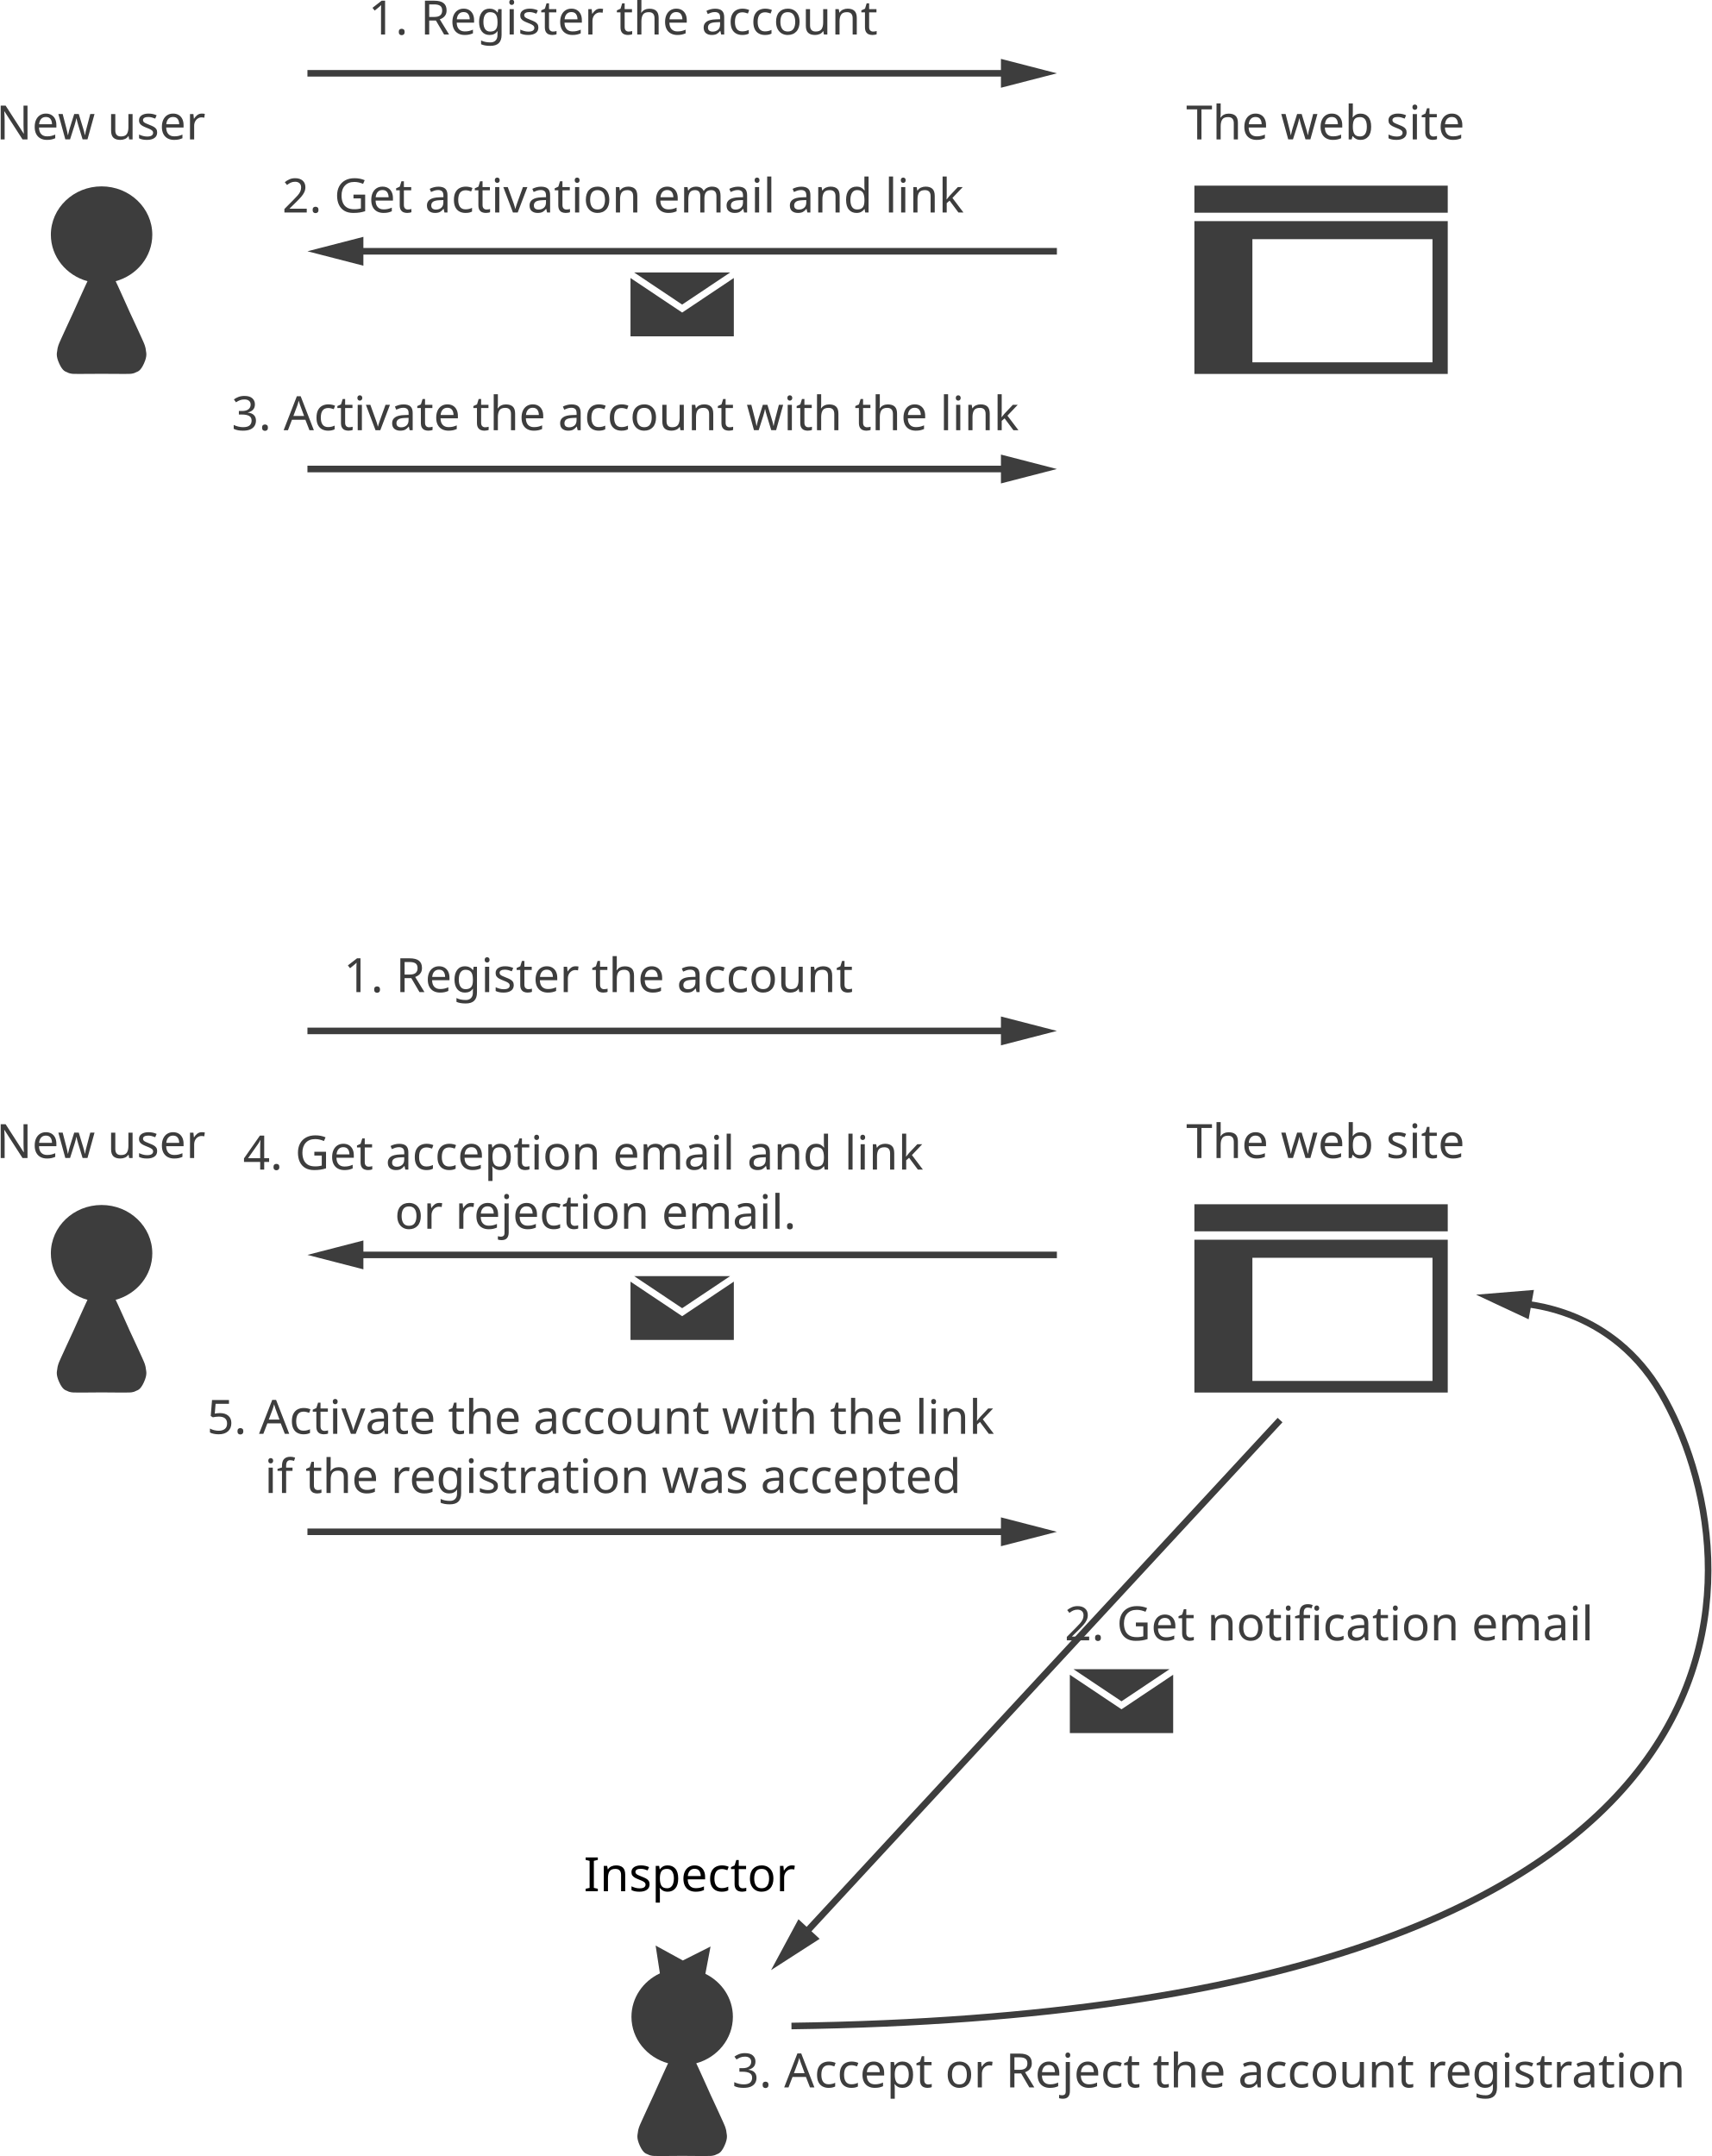
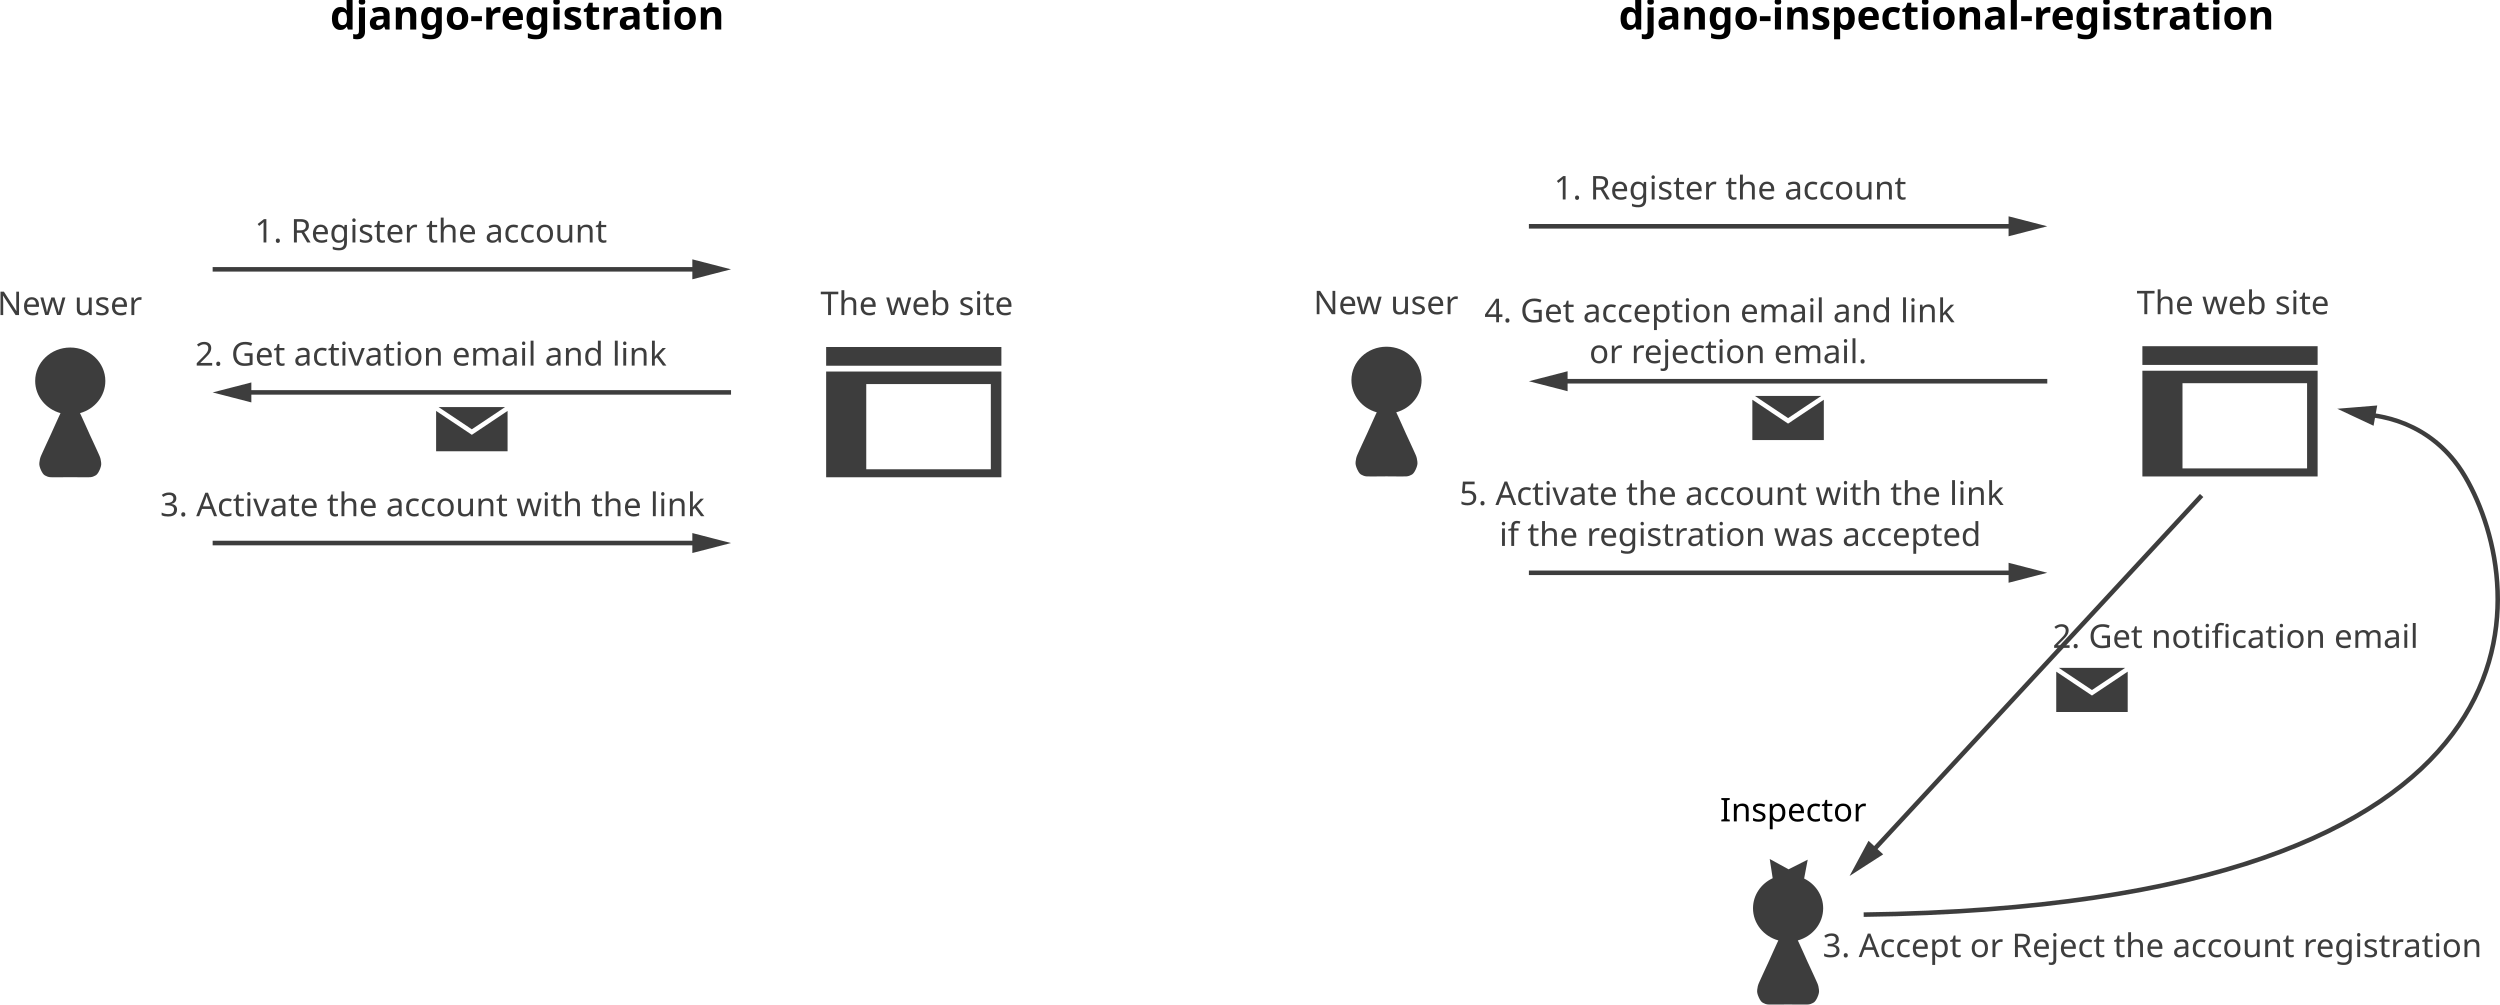
- <svg xmlns="http://www.w3.org/2000/svg" width="583.789" height="735.499" id="svg2" version="1.1">
+ <svg xmlns="http://www.w3.org/2000/svg" width="1232.913" height="495.413" id="svg2" version="1.1">
  <defs id="defs4" />
-   <g id="layer1" transform="translate(-32.72657,-97.38232)">
-     <g id="g3847" transform="matrix(0.1121273,0,0,0.1121273,215.3456,311.4699)" style="fill:#3d3d3d;fill-opacity:1">
+   <g id="layer1" transform="translate(616.3975,-334.6402)">
+     <g id="g3847" transform="matrix(0.1121273,0,0,0.1121273,-433.7785,656.538)" style="fill:#3d3d3d;fill-opacity:1">
      <path id="path2985" d="m -1319.636,-1342.305 c -85.21,0 -154.312,65.891 -154.312,147.156 0,67.08 47.082,123.661 111.438,141.375 -0.38,0.781 -0.736,1.532 -1.125,2.344 -1.518,3.166 -3.307,6.978 -5.406,11.531 -4.198,9.107 -9.554,20.934 -14.906,32.781 -5.352,11.847 -10.672,23.678 -14.688,32.625 -2.008,4.474 -3.684,8.247 -4.875,10.906 -1.191,2.659 -3.509,7.66 -1.781,3.875 1.722,-3.774 -0.557,1.272 -1.781,3.906 -1.224,2.634 -2.942,6.346 -5,10.781 -4.117,8.871 -9.567,20.622 -15,32.406 -5.433,11.785 -10.834,23.567 -14.969,32.719 -2.067,4.576 -3.81,8.442 -5.219,11.688 -0.704,1.623 -1.287,2.969 -2.062,4.906 -0.388,0.969 -0.783,1.897 -1.625,4.375 -0.421,1.239 -0.971,2.623 -1.938,6.625 -0.483,2.001 -1.134,4.486 -1.719,10.156 -0.585,5.67 -4.786,15.088 6.156,39.062 10.943,23.976 19.483,24.056 23.656,26.25 4.173,2.194 6.201,2.716 7.812,3.188 3.223,0.943 4.441,1.029 5.5,1.188 2.118,0.317 2.956,0.378 3.812,0.438 1.714,0.119 2.912,0.147 4.375,0.188 2.926,0.08 6.427,0.102 10.594,0.125 8.333,0.046 19.121,0.028 29.906,-0.031 10.785,-0.06 21.555,-0.145 29.688,-0.219 4.066,-0.037 7.49,-0.07 9.906,-0.094 0.951,-0.01 2.128,-0.024 3.125,-0.031 1.018,0.01 2.761,0.019 3.969,0.031 2.416,0.024 5.839,0.057 9.906,0.094 8.134,0.074 18.9,0.159 29.688,0.219 10.787,0.06 21.54,0.077 29.875,0.031 4.167,-0.023 7.668,-0.045 10.594,-0.125 1.463,-0.04 2.724,-0.068 4.438,-0.188 0.857,-0.06 1.664,-0.121 3.781,-0.438 1.059,-0.158 2.278,-0.245 5.5,-1.188 1.611,-0.471 3.639,-0.994 7.812,-3.188 4.173,-2.194 12.711,-2.269 23.656,-26.25 a 49.002,61.992 0 0 0 0,-0.031 c 10.943,-23.981 6.742,-33.361 6.156,-39.031 -0.586,-5.671 -1.235,-8.155 -1.719,-10.156 -0.967,-4.002 -1.516,-5.386 -1.938,-6.625 -0.843,-2.478 -1.237,-3.406 -1.625,-4.375 -0.775,-1.937 -1.358,-3.284 -2.062,-4.906 -1.409,-3.245 -3.15,-7.112 -5.219,-11.688 -4.137,-9.151 -9.533,-20.965 -14.969,-32.75 -5.436,-11.785 -10.881,-23.535 -15,-32.406 -2.059,-4.436 -3.806,-8.116 -5.031,-10.75 -1.225,-2.634 -3.541,-7.763 -1.781,-3.906 1.728,3.785 -0.559,-1.216 -1.75,-3.875 -1.191,-2.659 -2.867,-6.432 -4.875,-10.906 -4.015,-8.948 -9.336,-20.778 -14.688,-32.625 -5.352,-11.847 -10.708,-23.674 -14.906,-32.781 -2.099,-4.554 -3.92,-8.365 -5.438,-11.531 -0.389,-0.812 -0.745,-1.562 -1.125,-2.344 64.37,-17.705 111.469,-74.285 111.469,-141.375 0,-81.265 -69.072,-147.156 -154.281,-147.156 z" style="fill:#3d3d3d;fill-opacity:1;stroke:none" />
      <path id="rect2994" d="m 300.562,-1080.303 145.625,97.375 c 0.224,0.15 0.557,0.15 0.781,0 l 145.625,-97.375 -292.031,0 z m 303.219,16.781 -156.719,104.812 c -0.244,0.163 -0.662,0.194 -0.906,0.031 l -156.719,-104.812 0,177.062 c 0,0.231 0.176,0.406 0.406,0.406 l 313.531,0 c 0.231,0 0.406,-0.176 0.406,-0.406 l 0,-177.094 z" style="fill:#3d3d3d;fill-opacity:1;stroke:none" />
      <path id="rect3787" d="m 2005.22,-1344.543 c -0.188,0 -0.33,0.121 -0.33,0.279 l 0,82.119 770.776,0 0,-82.119 c 0,-0.158 -0.143,-0.279 -0.33,-0.279 l -770.115,0 z m -0.33,107.89 0,464.689 c 0,0.158 0.143,0.279 0.33,0.279 l 770.115,0 c 0.187,0 0.33,-0.121 0.33,-0.279 l 0,-464.689 -770.776,0 z m 176.734,54.932 547.318,0 c 0.169,0 0.305,0.115 0.305,0.258 l 0,374.202 c 0,0.143 -0.136,0.257 -0.305,0.257 l -547.318,0 c -0.169,0 -0.305,-0.115 -0.305,-0.257 l 0,-374.202 c 0,-0.143 0.136,-0.258 0.305,-0.258 z" style="fill:#3d3d3d;fill-opacity:1;stroke:none" />
      <g transform="translate(18.92643,0)" id="g3799" style="fill:#3d3d3d;fill-opacity:1">
        <path style="font-size:medium;font-style:normal;font-variant:normal;font-weight:normal;font-stretch:normal;text-indent:0;text-align:start;text-decoration:none;line-height:normal;letter-spacing:normal;word-spacing:normal;text-transform:none;direction:ltr;block-progression:tb;writing-mode:lr-tb;text-anchor:start;baseline-shift:baseline;color:#000000;fill:#3d3d3d;fill-opacity:1;stroke:none;stroke-width:20;marker:none;visibility:visible;display:inline;overflow:visible;enable-background:accumulate;font-family:Sans;-inkscape-font-specification:Sans" d="m 1397.461,-1730.212 0,33.938 -2109.777,0 0,20 2109.777,0 0,33.906 85.11,-21.969 85.11,-21.938 -85.11,-21.969 -85.11,-21.969 z" id="path3777" />
        <text xml:space="preserve" style="font-size:144px;font-style:normal;font-variant:normal;font-weight:normal;font-stretch:normal;text-align:center;line-height:125%;letter-spacing:0px;word-spacing:0px;text-anchor:middle;fill:#3d3d3d;fill-opacity:1;stroke:none;font-family:Sawasdee;-inkscape-font-specification:Sawasdee" x="416.152" y="-1804.349" id="text3795">
          <tspan id="tspan3797" x="416.152" y="-1804.349">1. Register the account</tspan>
        </text>
      </g>
      <g transform="translate(18.92643,541.4418)" id="g3804" style="fill:#3d3d3d;fill-opacity:1">
        <path id="path3806" d="m -542.096,-1730.212 0,33.938 2109.777,0 0,20 -2109.777,0 0,33.906 -85.11,-21.969 -85.11,-21.938 85.11,-21.969 85.11,-21.969 z" style="font-size:medium;font-style:normal;font-variant:normal;font-weight:normal;font-stretch:normal;text-indent:0;text-align:start;text-decoration:none;line-height:normal;letter-spacing:normal;word-spacing:normal;text-transform:none;direction:ltr;block-progression:tb;writing-mode:lr-tb;text-anchor:start;baseline-shift:baseline;color:#000000;fill:#3d3d3d;fill-opacity:1;stroke:none;stroke-width:20;marker:none;visibility:visible;display:inline;overflow:visible;enable-background:accumulate;font-family:Sans;-inkscape-font-specification:Sans" />
        <text id="text3808" y="-1804.349" x="416.152" style="font-size:144px;font-style:normal;font-variant:normal;font-weight:normal;font-stretch:normal;text-align:center;line-height:125%;letter-spacing:0px;word-spacing:0px;text-anchor:middle;fill:#3d3d3d;fill-opacity:1;stroke:none;font-family:Sawasdee;-inkscape-font-specification:Sawasdee" xml:space="preserve">
          <tspan y="-1804.349" x="416.152" id="tspan3810">2. Get activation email and link</tspan>
        </text>
      </g>
      <g id="g3799-5" transform="translate(22.50129,1203.884)" style="fill:#3d3d3d;fill-opacity:1">
        <path style="font-size:medium;font-style:normal;font-variant:normal;font-weight:normal;font-stretch:normal;text-indent:0;text-align:start;text-decoration:none;line-height:normal;letter-spacing:normal;word-spacing:normal;text-transform:none;direction:ltr;block-progression:tb;writing-mode:lr-tb;text-anchor:start;baseline-shift:baseline;color:#000000;fill:#3d3d3d;fill-opacity:1;stroke:none;stroke-width:20;marker:none;visibility:visible;display:inline;overflow:visible;enable-background:accumulate;font-family:Sans;-inkscape-font-specification:Sans" d="m 1393.886,-1730.212 0,33.938 -2109.777,0 0,20 2109.777,0 0,33.906 85.11,-21.969 85.11,-21.938 -85.11,-21.969 -85.11,-21.969 z" id="path3777-8" />
        <text xml:space="preserve" style="font-size:144px;font-style:normal;font-variant:normal;font-weight:normal;font-stretch:normal;text-align:center;line-height:125%;letter-spacing:0px;word-spacing:0px;text-anchor:middle;fill:#3d3d3d;fill-opacity:1;stroke:none;font-family:Sawasdee;-inkscape-font-specification:Sawasdee" x="419.327" y="-1804.349" id="text3795-5">
          <tspan id="tspan3797-7" x="419.327" y="-1804.349">3. Activate the account with the link</tspan>
        </text>
      </g>
      <text id="text3839" y="-1485.141" x="-1640.488" style="font-size:144px;font-style:normal;font-variant:normal;font-weight:normal;font-stretch:normal;line-height:125%;letter-spacing:0px;word-spacing:0px;fill:#3d3d3d;fill-opacity:1;stroke:none;font-family:Sawasdee;-inkscape-font-specification:Sawasdee" xml:space="preserve">
        <tspan y="-1485.141" x="-1640.488" id="tspan3841">New user</tspan>
      </text>
      <text id="text3843" y="-1485.141" x="1979.899" style="font-size:144px;font-style:normal;font-variant:normal;font-weight:normal;font-stretch:normal;line-height:125%;letter-spacing:0px;word-spacing:0px;fill:#3d3d3d;fill-opacity:1;stroke:none;font-family:Sawasdee;-inkscape-font-specification:Sawasdee" xml:space="preserve">
        <tspan y="-1485.141" x="1979.899" id="tspan3845">The web site</tspan>
      </text>
    </g>
-     <g id="g4085" transform="matrix(0.1121273,0,0,0.1121273,1119.832,353.7746)">
+     <g id="g4085" transform="matrix(0.1121273,0,0,0.1121273,1119.832,350.9462)">
      <g transform="translate(-8044.097,3925.674)" id="g3892" style="fill:#3d3d3d;fill-opacity:1">
        <g transform="translate(0,-185.6155)" id="g4069">
          <path id="path3872" d="m -7766.036,1781.487 145.625,97.375 c 0.224,0.15 0.557,0.15 0.781,0 l 145.625,-97.375 -292.031,0 z m 303.219,16.781 -156.719,104.813 c -0.244,0.163 -0.662,0.194 -0.906,0.03 l -156.719,-104.813 0,177.063 c 0,0.23 0.176,0.406 0.406,0.406 l 313.531,0 c 0.231,0 0.406,-0.176 0.406,-0.406 l 0,-177.094 z" style="fill:#3d3d3d;fill-opacity:1;stroke:none" transform="translate(8044.097,-3925.674)" />
          <g style="fill:#3d3d3d;fill-opacity:1" transform="translate(-3.5749,-1203.884)" id="g3876">
            <path style="font-size:medium;font-style:normal;font-variant:normal;font-weight:normal;font-stretch:normal;text-indent:0;text-align:start;text-decoration:none;line-height:normal;letter-spacing:normal;word-spacing:normal;text-transform:none;direction:ltr;block-progression:tb;writing-mode:lr-tb;text-anchor:start;baseline-shift:baseline;color:#000000;fill:#3d3d3d;fill-opacity:1;stroke:none;stroke-width:20;marker:none;visibility:visible;display:inline;overflow:visible;enable-background:accumulate;font-family:Sans;-inkscape-font-specification:Sans" d="m 1397.461,-1730.212 0,33.938 -2109.777,0 0,20 2109.777,0 0,33.906 85.11,-21.969 85.11,-21.938 -85.11,-21.969 -85.11,-21.969 z" id="path3878" />
            <text xml:space="preserve" style="font-size:144px;font-style:normal;font-variant:normal;font-weight:normal;font-stretch:normal;text-align:center;line-height:125%;letter-spacing:0px;word-spacing:0px;text-anchor:middle;fill:#3d3d3d;fill-opacity:1;stroke:none;font-family:Sawasdee;-inkscape-font-specification:Sawasdee" x="416.152" y="-1804.349" id="text3880">
              <tspan id="tspan3882" x="416.152" y="-1804.349">1. Register the account</tspan>
            </text>
          </g>
          <g style="fill:#3d3d3d;fill-opacity:1" transform="translate(-3.5749,-522.442)" id="g3884">
            <path id="path3886" d="m -542.096,-1730.212 0,33.938 2109.777,0 0,20 -2109.777,0 0,33.906 -85.11,-21.969 -85.11,-21.938 85.11,-21.969 85.11,-21.969 z" style="font-size:medium;font-style:normal;font-variant:normal;font-weight:normal;font-stretch:normal;text-indent:0;text-align:start;text-decoration:none;line-height:normal;letter-spacing:normal;word-spacing:normal;text-transform:none;direction:ltr;block-progression:tb;writing-mode:lr-tb;text-anchor:start;baseline-shift:baseline;color:#000000;fill:#3d3d3d;fill-opacity:1;stroke:none;stroke-width:20;marker:none;visibility:visible;display:inline;overflow:visible;enable-background:accumulate;font-family:Sans;-inkscape-font-specification:Sans" />
            <text id="text3888" y="-1945.771" x="407.313" style="font-size:144px;font-style:normal;font-variant:normal;font-weight:normal;font-stretch:normal;text-align:center;line-height:125%;letter-spacing:0px;word-spacing:0px;text-anchor:middle;fill:#3d3d3d;fill-opacity:1;stroke:none;font-family:Sawasdee;-inkscape-font-specification:Sawasdee" xml:space="preserve">
              <tspan y="-1945.771" x="407.313" id="tspan3890">4. Get acception email and link</tspan>
              <tspan y="-1765.771" x="407.313" id="tspan4055">or rejection email.</tspan>
            </text>
          </g>
          <path style="font-size:medium;font-style:normal;font-variant:normal;font-weight:normal;font-stretch:normal;text-indent:0;text-align:start;text-decoration:none;line-height:normal;letter-spacing:normal;word-spacing:normal;text-transform:none;direction:ltr;block-progression:tb;writing-mode:lr-tb;text-anchor:start;baseline-shift:baseline;color:#000000;fill:#3d3d3d;fill-opacity:1;stroke:none;stroke-width:20;marker:none;visibility:visible;display:inline;overflow:visible;enable-background:accumulate;font-family:Sans;-inkscape-font-specification:Sans" d="m 1393.886,-1410.212 0,33.938 -2109.777,0 0,20 2109.777,0 0,33.906 85.11,-21.969 85.11,-21.938 -85.11,-21.969 -85.11,-21.969 z" id="path3894" />
          <text xml:space="preserve" style="font-size:144px;font-style:normal;font-variant:normal;font-weight:normal;font-stretch:normal;text-align:center;line-height:125%;letter-spacing:0px;word-spacing:0px;text-anchor:middle;fill:#3d3d3d;fill-opacity:1;stroke:none;font-family:Sawasdee;-inkscape-font-specification:Sawasdee" x="419.327" y="-1664.349" id="text3896">
            <tspan id="tspan3898" x="419.327" y="-1664.349">5. Activate the account with the link</tspan>
            <tspan x="419.327" y="-1484.349" id="tspan4057">if the registration was accepted</tspan>
          </text>
        </g>
      </g>
      <g id="g3982">
        <path id="path3870" d="m -9386.235,1379.485 c -85.21,0 -154.312,65.891 -154.312,147.156 0,67.08 47.082,123.661 111.438,141.375 -0.38,0.781 -0.736,1.532 -1.125,2.344 -1.518,3.166 -3.307,6.977 -5.406,11.531 -4.198,9.107 -9.554,20.934 -14.906,32.781 -5.352,11.847 -10.672,23.678 -14.688,32.625 -2.008,4.474 -3.684,8.248 -4.875,10.907 -1.191,2.659 -3.509,7.66 -1.781,3.875 1.722,-3.774 -0.557,1.271 -1.781,3.906 -1.224,2.634 -2.942,6.345 -5,10.781 -4.117,8.871 -9.567,20.622 -15,32.406 -5.433,11.785 -10.834,23.568 -14.969,32.719 -2.067,4.576 -3.81,8.442 -5.219,11.688 -0.704,1.622 -1.287,2.969 -2.062,4.906 -0.388,0.968 -0.783,1.896 -1.625,4.375 -0.421,1.239 -0.971,2.622 -1.938,6.625 -0.483,2.001 -1.134,4.486 -1.719,10.156 -0.585,5.67 -4.786,15.088 6.156,39.063 10.943,23.976 19.483,24.055 23.656,26.25 4.173,2.194 6.201,2.716 7.812,3.187 3.223,0.943 4.441,1.029 5.5,1.188 2.118,0.316 2.956,0.377 3.812,0.437 1.714,0.119 2.912,0.148 4.375,0.188 2.926,0.08 6.427,0.102 10.594,0.125 8.333,0.05 19.121,0.03 29.906,-0.03 10.785,-0.06 21.555,-0.145 29.688,-0.219 4.066,-0.04 7.49,-0.07 9.906,-0.09 0.951,-0.01 2.128,-0.02 3.125,-0.03 1.018,0.01 2.761,0.02 3.969,0.03 2.416,0.02 5.839,0.06 9.906,0.09 8.134,0.07 18.9,0.159 29.688,0.219 10.787,0.06 21.54,0.08 29.875,0.03 4.167,-0.02 7.668,-0.05 10.594,-0.125 1.463,-0.04 2.724,-0.07 4.438,-0.188 0.857,-0.06 1.664,-0.121 3.781,-0.437 1.059,-0.159 2.278,-0.246 5.5,-1.188 1.611,-0.471 3.639,-0.994 7.812,-3.187 4.173,-2.194 12.711,-2.269 23.656,-26.25 a 49.002,61.992 0 0 0 0,-0.03 c 10.943,-23.982 6.742,-33.361 6.156,-39.032 -0.586,-5.67 -1.235,-8.155 -1.719,-10.156 -0.967,-4.002 -1.516,-5.386 -1.938,-6.625 -0.843,-2.478 -1.237,-3.406 -1.625,-4.375 -0.775,-1.937 -1.358,-3.284 -2.062,-4.906 -1.409,-3.245 -3.15,-7.112 -5.219,-11.688 -4.137,-9.151 -9.533,-20.965 -14.969,-32.75 -5.436,-11.784 -10.881,-23.535 -15,-32.406 -2.059,-4.436 -3.806,-8.116 -5.031,-10.75 -1.225,-2.634 -3.541,-7.763 -1.781,-3.906 1.728,3.785 -0.559,-1.216 -1.75,-3.875 -1.191,-2.659 -2.867,-6.433 -4.875,-10.906 -4.015,-8.948 -9.336,-20.778 -14.688,-32.626 -5.352,-11.847 -10.708,-23.673 -14.906,-32.781 -2.099,-4.554 -3.92,-8.365 -5.438,-11.531 -0.389,-0.812 -0.745,-1.562 -1.125,-2.344 64.37,-17.705 111.469,-74.285 111.469,-141.375 0,-81.265 -69.072,-147.156 -154.281,-147.156 z" style="fill:#3d3d3d;fill-opacity:1;stroke:none" />
        <text id="text3900" y="1236.648" x="-9707.086" style="font-size:144px;font-style:normal;font-variant:normal;font-weight:normal;font-stretch:normal;line-height:125%;letter-spacing:0px;word-spacing:0px;fill:#3d3d3d;fill-opacity:1;stroke:none;font-family:Sawasdee;-inkscape-font-specification:Sawasdee" xml:space="preserve">
          <tspan y="1236.648" x="-9707.086" id="tspan3902">New user</tspan>
        </text>
      </g>
      <g id="g3987">
        <path id="path3874" d="m -6061.378,1377.247 c -0.188,0 -0.33,0.121 -0.33,0.279 l 0,82.119 770.776,0 0,-82.119 c 0,-0.158 -0.143,-0.279 -0.33,-0.279 l -770.115,0 z m -0.33,107.889 0,464.69 c 0,0.158 0.143,0.279 0.33,0.279 l 770.115,0 c 0.187,0 0.33,-0.121 0.33,-0.279 l 0,-464.69 -770.776,0 z m 176.734,54.932 547.318,0 c 0.169,0 0.305,0.115 0.305,0.258 l 0,374.202 c 0,0.143 -0.136,0.257 -0.305,0.257 l -547.318,0 c -0.169,0 -0.305,-0.114 -0.305,-0.257 l 0,-374.202 c 0,-0.143 0.136,-0.258 0.305,-0.258 z" style="fill:#3d3d3d;fill-opacity:1;stroke:none" />
        <text id="text3904" y="1236.648" x="-6086.7" style="font-size:144px;font-style:normal;font-variant:normal;font-weight:normal;font-stretch:normal;line-height:125%;letter-spacing:0px;word-spacing:0px;fill:#3d3d3d;fill-opacity:1;stroke:none;font-family:Sawasdee;-inkscape-font-specification:Sawasdee" xml:space="preserve">
          <tspan y="1236.648" x="-6086.7" id="tspan3906">The web site</tspan>
        </text>
      </g>
      <g transform="translate(-6.950327,0)" id="g3996">
        <path style="fill:#3d3d3d;fill-opacity:1;stroke:none" d="m -7693.805,3632.603 13,84.625 c -51.229,23.939 -86.531,74.121 -86.531,132.188 0,67.079 47.082,123.661 111.438,141.375 -0.38,0.781 -0.736,1.532 -1.125,2.343 -1.518,3.166 -3.307,6.978 -5.406,11.532 -4.198,9.107 -9.555,20.934 -14.906,32.781 -5.352,11.847 -10.672,23.677 -14.688,32.625 -2.008,4.474 -3.684,8.247 -4.875,10.906 -1.191,2.659 -3.509,7.661 -1.781,3.875 1.722,-3.774 -0.557,1.272 -1.781,3.906 -1.224,2.635 -2.942,6.346 -5,10.782 -4.117,8.871 -9.567,20.621 -15,32.406 -5.433,11.785 -10.834,23.567 -14.969,32.719 -2.067,4.575 -3.81,8.442 -5.219,11.687 -0.704,1.623 -1.287,2.969 -2.063,4.906 -0.388,0.969 -0.783,1.897 -1.625,4.375 -0.421,1.24 -0.971,2.623 -1.937,6.625 -0.483,2.002 -1.134,4.486 -1.719,10.157 -0.585,5.67 -4.786,15.087 6.156,39.062 10.943,23.976 19.483,24.056 23.656,26.25 4.173,2.194 6.201,2.716 7.812,3.188 3.223,0.942 4.441,1.029 5.5,1.187 2.118,0.317 2.956,0.378 3.812,0.438 1.714,0.119 2.912,0.147 4.375,0.187 2.926,0.08 6.427,0.102 10.594,0.125 8.333,0.05 19.121,0.03 29.906,-0.03 10.785,-0.06 21.555,-0.145 29.688,-0.219 4.066,-0.04 7.49,-0.07 9.906,-0.09 0.951,-0.01 2.128,-0.02 3.125,-0.03 1.018,0.01 2.761,0.02 3.969,0.03 2.416,0.02 5.839,0.06 9.906,0.09 8.134,0.07 18.9,0.159 29.688,0.219 10.787,0.06 21.54,0.08 29.875,0.03 4.167,-0.02 7.668,-0.04 10.594,-0.125 1.463,-0.04 2.724,-0.07 4.438,-0.187 0.857,-0.06 1.664,-0.121 3.781,-0.438 1.059,-0.158 2.278,-0.245 5.5,-1.187 1.611,-0.471 3.639,-0.994 7.812,-3.188 4.173,-2.194 12.711,-2.269 23.656,-26.25 a 49.002,61.992 0 0 0 0,-0.03 c 10.943,-23.981 6.742,-33.361 6.156,-39.031 -0.586,-5.671 -1.235,-8.155 -1.719,-10.157 -0.967,-4.002 -1.516,-5.385 -1.938,-6.625 -0.843,-2.478 -1.237,-3.406 -1.625,-4.375 -0.775,-1.936 -1.358,-3.283 -2.062,-4.906 -1.409,-3.245 -3.15,-7.112 -5.219,-11.687 -4.137,-9.152 -9.533,-20.966 -14.969,-32.75 -5.436,-11.785 -10.881,-23.535 -15,-32.407 -2.059,-4.435 -3.806,-8.115 -5.031,-10.75 -1.225,-2.634 -3.541,-7.762 -1.781,-3.906 1.728,3.786 -0.559,-1.216 -1.75,-3.875 -1.191,-2.659 -2.867,-6.432 -4.875,-10.906 -4.015,-8.948 -9.336,-20.778 -14.688,-32.625 -5.352,-11.847 -10.708,-23.674 -14.906,-32.781 -2.099,-4.554 -3.92,-8.366 -5.438,-11.531 -0.389,-0.812 -0.745,-1.563 -1.125,-2.344 64.37,-17.705 111.469,-74.285 111.469,-141.375 0,-57.005 -33.983,-106.406 -83.688,-130.844 l 15.75,-83.031 -84.344,42.469 -82.781,-45.407 z" id="path2992" />
        <text xml:space="preserve" style="font-size:144px;font-style:normal;font-variant:normal;font-weight:normal;font-stretch:normal;line-height:125%;letter-spacing:0px;word-spacing:0px;fill:#000000;fill-opacity:1;stroke:none;font-family:Sawasdee;-inkscape-font-specification:Sawasdee" x="-7912.5" y="3467.362" id="text3992">
          <tspan id="tspan3994" x="-7912.5" y="3467.362">Inspector</tspan>
        </text>
      </g>
      <path style="fill:#3d3d3d;fill-opacity:1;stroke:none" d="m -6429.47,2791.887 145.625,97.375 c 0.224,0.15 0.557,0.15 0.781,0 l 145.625,-97.375 -292.031,0 z m 303.219,16.781 -156.719,104.813 c -0.244,0.163 -0.662,0.194 -0.906,0.03 l -156.719,-104.813 0,177.063 c 0,0.23 0.176,0.406 0.406,0.406 l 313.531,0 c 0.231,0 0.406,-0.176 0.406,-0.406 l 0,-177.094 z" id="path3872-7" />
      <path id="path3886-3" d="m -7266.219,3552.566 24.91,23.049 1432.888,-1548.545 14.68,13.583 -1432.888,1548.545 24.887,23.028 -73.929,47.549 -73.906,47.57 41.679,-77.39 41.679,-77.39 z" style="font-size:medium;font-style:normal;font-variant:normal;font-weight:normal;font-stretch:normal;text-indent:0;text-align:start;text-decoration:none;line-height:normal;letter-spacing:normal;word-spacing:normal;text-transform:none;direction:ltr;block-progression:tb;writing-mode:lr-tb;text-anchor:start;baseline-shift:baseline;color:#000000;fill:#3d3d3d;fill-opacity:1;stroke:none;stroke-width:20;marker:none;visibility:visible;display:inline;overflow:visible;enable-background:accumulate;font-family:Sans;-inkscape-font-specification:Sans" />
      <text id="text3888-1" y="2704.105" x="-5520.998" style="font-size:144px;font-style:normal;font-variant:normal;font-weight:normal;font-stretch:normal;text-align:center;line-height:125%;letter-spacing:0px;word-spacing:0px;text-anchor:middle;fill:#3d3d3d;fill-opacity:1;stroke:none;font-family:Sawasdee;-inkscape-font-specification:Sawasdee" xml:space="preserve">
        <tspan y="2704.105" x="-5520.998" id="tspan3890-4">2. Get notification email</tspan>
      </text>
      <path style="font-size:medium;font-style:normal;font-variant:normal;font-weight:normal;font-stretch:normal;text-indent:0;text-align:start;text-decoration:none;line-height:normal;letter-spacing:normal;word-spacing:normal;text-transform:none;direction:ltr;block-progression:tb;writing-mode:lr-tb;text-anchor:start;baseline-shift:baseline;color:#000000;fill:#3d3d3d;fill-opacity:1;stroke:none;stroke-width:20;marker:none;visibility:visible;display:inline;overflow:visible;enable-background:accumulate;font-family:Sans;-inkscape-font-specification:Sans" d="m -5099.438,1667.312 c -8.753,-0.174 -13.562,0.062 -13.562,0.062 l 1,19.969 c 0,0 294.956,-15.289 461.375,269.187 142.126,242.95 252.796,709.634 -55.375,1120.625 -308.171,410.991 -1037.961,769.421 -2581.625,790.219 l 0.25,20 c 1546.672,-20.839 2283.472,-379.583 2597.375,-798.219 313.903,-418.636 202.136,-894.035 56.656,-1142.719 -150.326,-256.967 -404.822,-277.909 -466.094,-279.125 z" id="path4047" />
      <path transform="matrix(0.08299314,-0.4612373,1.001011,0.1801178,-7171.171,-4522.642)" d="m -12128.175,3145.764 -96.825,0 -96.825,0 48.413,-83.853 48.412,-83.853 48.412,83.853 z" id="path4049" style="fill:#3d3d3d;fill-opacity:1;stroke:none" />
      <text xml:space="preserve" style="font-size:144px;font-style:normal;font-variant:normal;font-weight:normal;font-stretch:normal;text-align:center;line-height:125%;letter-spacing:0px;word-spacing:0px;text-anchor:middle;fill:#3d3d3d;fill-opacity:1;stroke:none;font-family:Sawasdee;-inkscape-font-specification:Sawasdee" x="-5887.033" y="4064.15" id="text4051">
        <tspan id="tspan4053" x="-5887.033" y="4064.15">3. Accept or Reject the account registration</tspan>
      </text>
    </g>
+     <text xml:space="preserve" style="font-size:20px;font-style:normal;font-variant:normal;font-weight:bold;font-stretch:normal;line-height:125%;letter-spacing:0px;word-spacing:0px;fill:#000000;fill-opacity:1;stroke:none;font-family:Sawasdee;-inkscape-font-specification:Sawasdee Bold" x="-453.602" y="349.22" id="text4146">
+       <tspan id="tspan4148" x="-453.602" y="349.22">django-registration</tspan>
+     </text>
+     <text id="text4150" y="349.22" x="181.906" style="font-size:20px;font-style:normal;font-variant:normal;font-weight:bold;font-stretch:normal;line-height:125%;letter-spacing:0px;word-spacing:0px;fill:#000000;fill-opacity:1;stroke:none;font-family:Sawasdee;-inkscape-font-specification:Sawasdee Bold" xml:space="preserve">
+       <tspan y="349.22" x="181.906" id="tspan4152">django-inspectional-registration</tspan>
+     </text>
  </g>
</svg>
